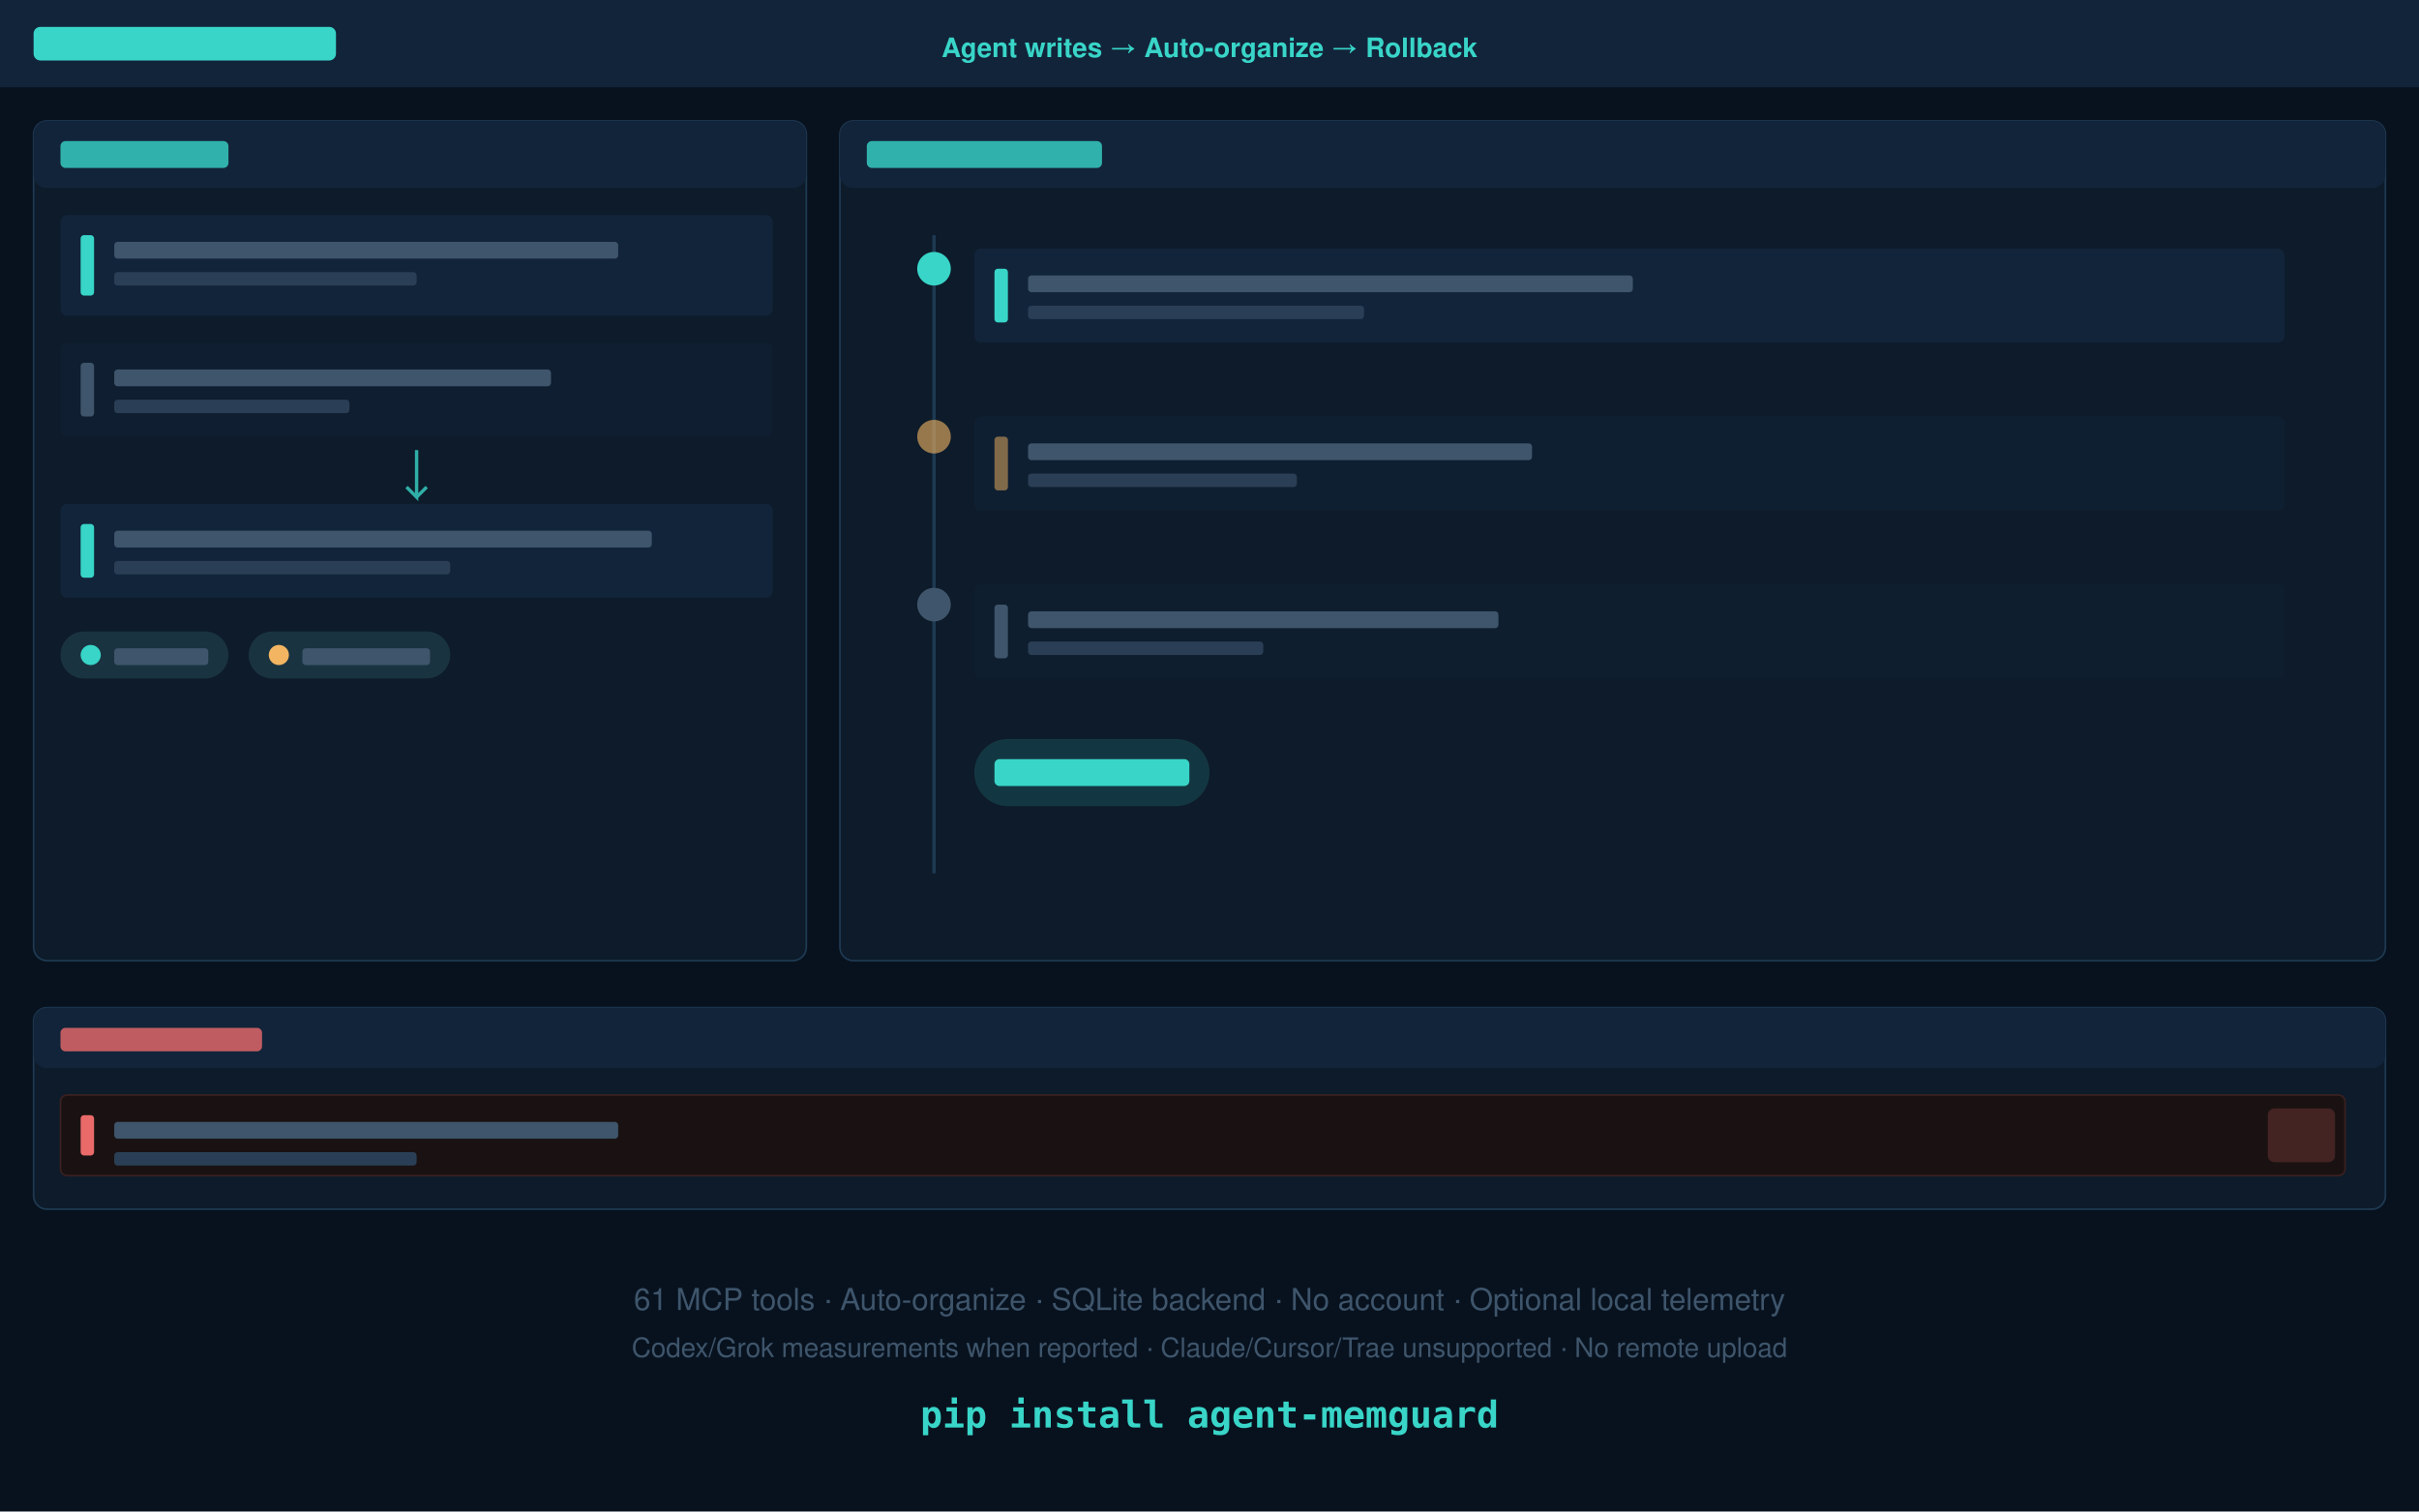
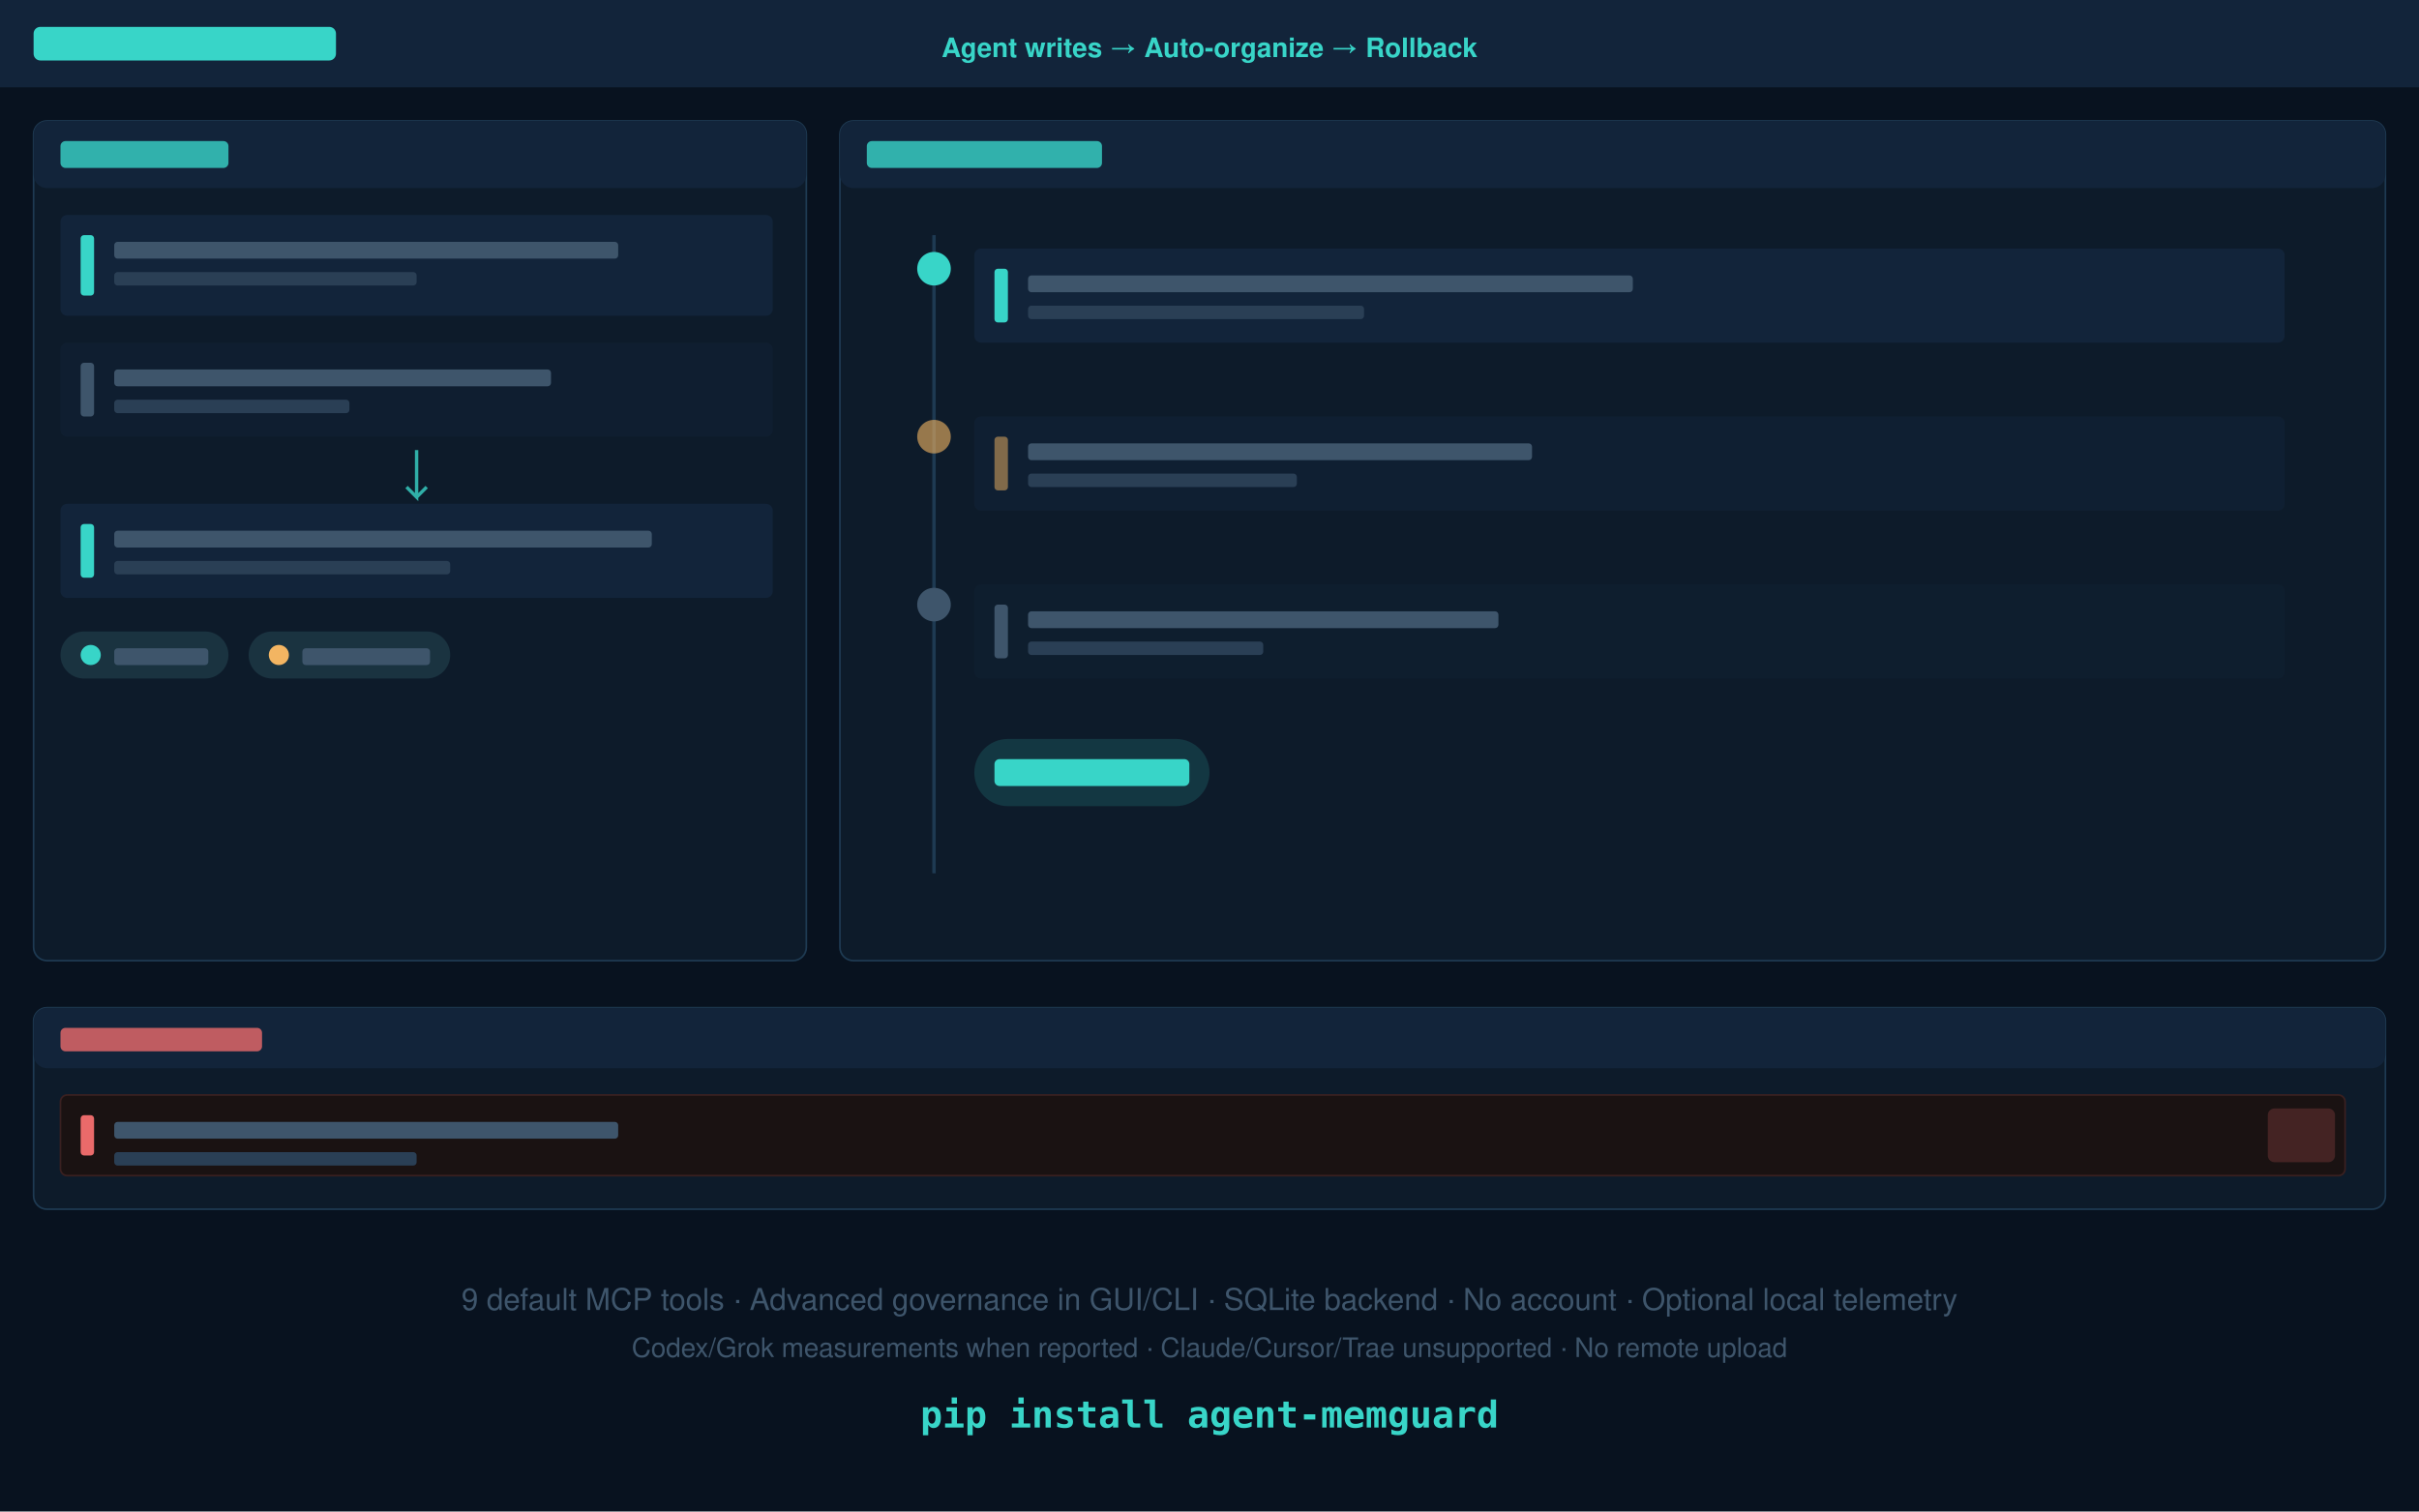
<svg xmlns="http://www.w3.org/2000/svg" width="1440" height="900" viewBox="0 0 1440 900" font-family="'Segoe UI', Helvetica, Arial, sans-serif">
  <style>
    @media (prefers-reduced-motion:reduce){
      animate,animateTransform{display:none}
    }
  </style>
  <rect width="1440" height="900" fill="#08121F" />
  <rect width="1440" height="52" fill="#12243A" />
  <rect x="20" y="16" width="180" height="20" rx="4" fill="#38D5C8" />
  <text x="720" y="34" font-size="16" font-weight="600" fill="#38D5C8" text-anchor="middle">Agent writes → Auto-organize → Rollback</text>
  <rect x="20" y="72" width="460" height="500" rx="8" fill="#0D1B2A" stroke="#1E3A52" stroke-width="1" />
  <rect x="20" y="72" width="460" height="40" rx="8" fill="#12243A" />
  <rect x="36" y="84" width="100" height="16" rx="3" fill="#38D5C8" opacity="0.8" />
  <rect x="36" y="128" width="424" height="60" rx="4" fill="#12243A" />
  <rect x="48" y="140" width="8" height="36" rx="2" fill="#38D5C8">
    <animate attributeName="opacity" values="0;1;1;0.4" dur="6s" repeatCount="indefinite" />
  </rect>
  <rect x="68" y="144" width="300" height="10" rx="2" fill="#3E556B" />
  <rect x="68" y="162" width="180" height="8" rx="2" fill="#2A3F55" />
  <rect x="36" y="204" width="424" height="56" rx="4" fill="#12243A" opacity="0.4">
    <animate attributeName="opacity" values="0.8;0.4;0.4;0.8" dur="6s" repeatCount="indefinite" />
  </rect>
  <rect x="48" y="216" width="8" height="32" rx="2" fill="#3E556B" />
  <rect x="68" y="220" width="260" height="10" rx="2" fill="#3E556B" />
  <rect x="68" y="238" width="140" height="8" rx="2" fill="#2A3F55" />
  <g opacity="0.8">
    <path d="M 248 268 L 248 296 L 242 290 M 248 296 L 254 290" stroke="#38D5C8" stroke-width="2" fill="none">
      <animate attributeName="opacity" values="0;0;1;1;0" dur="6s" repeatCount="indefinite" keyTimes="0;0.2;0.3;0.8;1" />
    </path>
  </g>
  <rect x="36" y="300" width="424" height="56" rx="4" fill="#12243A">
    <animate attributeName="fill" values="#12243A;#12243A;#0D2A20;#0D2A20;#12243A" dur="6s" repeatCount="indefinite" keyTimes="0;0.2;0.3;0.8;1" />
  </rect>
  <rect x="48" y="312" width="8" height="32" rx="2" fill="#38D5C8" />
  <rect x="68" y="316" width="320" height="10" rx="2" fill="#3E556B" />
  <rect x="68" y="334" width="200" height="8" rx="2" fill="#2A3F55" />
  <rect x="36" y="376" width="100" height="28" rx="14" fill="#1A3340">
    <animate attributeName="opacity" values="0.4;0.4;1;1;0.4" dur="6s" repeatCount="indefinite" keyTimes="0;0.2;0.3;0.8;1" />
  </rect>
  <rect x="48" y="384" width="12" height="12" rx="6" fill="#38D5C8" />
  <rect x="68" y="386" width="56" height="10" rx="2" fill="#3E556B" />
  <rect x="148" y="376" width="120" height="28" rx="14" fill="#1A3340">
    <animate attributeName="opacity" values="0.4;0.4;1;1;0.4" dur="6s" repeatCount="indefinite" keyTimes="0;0.2;0.3;0.8;1" />
  </rect>
  <rect x="160" y="384" width="12" height="12" rx="6" fill="#F3B562" />
  <rect x="180" y="386" width="76" height="10" rx="2" fill="#3E556B" />
  <rect x="500" y="72" width="920" height="500" rx="8" fill="#0D1B2A" stroke="#1E3A52" stroke-width="1" />
  <rect x="500" y="72" width="920" height="40" rx="8" fill="#12243A" />
  <rect x="516" y="84" width="140" height="16" rx="3" fill="#38D5C8" opacity="0.8" />
  <line x1="556" y1="140" x2="556" y2="520" stroke="#1E3A52" stroke-width="2" />
  <circle cx="556" cy="160" r="10" fill="#38D5C8">
    <animate attributeName="r" values="10;10;10;10;14;10" dur="6s" repeatCount="indefinite" keyTimes="0;0.2;0.3;0.7;0.8;1" />
  </circle>
  <rect x="580" y="148" width="780" height="56" rx="4" fill="#12243A">
    <animate attributeName="fill" values="#12243A;#12243A;#0D2A20;#0D2A20;#1A1212;#12243A" dur="6s" repeatCount="indefinite" keyTimes="0;0.2;0.3;0.7;0.8;1" />
  </rect>
  <rect x="592" y="160" width="8" height="32" rx="2" fill="#38D5C8" />
  <rect x="612" y="164" width="360" height="10" rx="2" fill="#3E556B" />
  <rect x="612" y="182" width="200" height="8" rx="2" fill="#2A3F55" />
  <circle cx="556" cy="260" r="10" fill="#F3B562" opacity="0.6" />
  <rect x="580" y="248" width="780" height="56" rx="4" fill="#12243A" opacity="0.5" />
  <rect x="592" y="260" width="8" height="32" rx="2" fill="#F3B562" opacity="0.5" />
  <rect x="612" y="264" width="300" height="10" rx="2" fill="#3E556B" />
  <rect x="612" y="282" width="160" height="8" rx="2" fill="#2A3F55" />
  <circle cx="556" cy="360" r="10" fill="#3E556B">
    <animate attributeName="fill" values="#3E556B;#3E556B;#3E556B;#3E556B;#38D5C8;#3E556B" dur="6s" repeatCount="indefinite" keyTimes="0;0.2;0.3;0.7;0.8;1" />
  </circle>
  <rect x="580" y="348" width="780" height="56" rx="4" fill="#12243A" opacity="0.3">
    <animate attributeName="opacity" values="0.3;0.3;0.3;0.3;0.8;0.3" dur="6s" repeatCount="indefinite" keyTimes="0;0.2;0.3;0.7;0.8;1" />
  </rect>
  <rect x="592" y="360" width="8" height="32" rx="2" fill="#3E556B">
    <animate attributeName="fill" values="#3E556B;#3E556B;#3E556B;#3E556B;#38D5C8;#3E556B" dur="6s" repeatCount="indefinite" keyTimes="0;0.2;0.3;0.7;0.8;1" />
  </rect>
  <rect x="612" y="364" width="280" height="10" rx="2" fill="#3E556B" />
  <rect x="612" y="382" width="140" height="8" rx="2" fill="#2A3F55" />
  <rect x="580" y="440" width="140" height="40" rx="20" fill="#38D5C8" opacity="0.15">
    <animate attributeName="opacity" values="0.15;0.15;0.15;0.15;0.4;0.15" dur="6s" repeatCount="indefinite" keyTimes="0;0.2;0.3;0.7;0.8;1" />
  </rect>
  <rect x="592" y="452" width="116" height="16" rx="3" fill="#38D5C8">
    <animate attributeName="opacity" values="0.4;0.4;0.4;0.4;1;0.4" dur="6s" repeatCount="indefinite" keyTimes="0;0.2;0.3;0.7;0.8;1" />
  </rect>
  <path d="M 556 380 Q 520 420 556 460" stroke="#38D5C8" stroke-width="2" fill="none" stroke-dasharray="4 4" opacity="0">
    <animate attributeName="opacity" values="0;0;0;0;0.8;0" dur="6s" repeatCount="indefinite" keyTimes="0;0.2;0.3;0.7;0.8;1" />
  </path>
  <rect x="20" y="600" width="1400" height="120" rx="8" fill="#0D1B2A" stroke="#1E3A52" stroke-width="1" />
  <rect x="20" y="600" width="1400" height="36" rx="8" fill="#12243A" />
  <rect x="36" y="612" width="120" height="14" rx="3" fill="#EA6A6A" opacity="0.8" />
  <rect x="36" y="652" width="1360" height="48" rx="4" fill="#1A1212" stroke="#3A2020" stroke-width="1" />
  <rect x="48" y="664" width="8" height="24" rx="2" fill="#EA6A6A" />
  <rect x="68" y="668" width="300" height="10" rx="2" fill="#3E556B" />
  <rect x="68" y="686" width="180" height="8" rx="2" fill="#2A3F55" />
  <rect x="1350" y="660" width="40" height="32" rx="4" fill="#EA6A6A" opacity="0.2" />
-   <text x="720" y="780" font-size="18" fill="#3E556B" text-anchor="middle">61 MCP tools · Auto-organize · SQLite backend · No account · Optional local telemetry</text>
+   <text x="720" y="780" font-size="18" fill="#3E556B" text-anchor="middle">9 default MCP tools · Advanced governance in GUI/CLI · SQLite backend · No account · Optional local telemetry</text>
  <text x="720" y="808" font-size="16" fill="#3E556B" text-anchor="middle">Codex/Grok measurements when reported · Claude/Cursor/Trae unsupported · No remote upload</text>
  <text x="720" y="850" font-size="22" font-weight="600" fill="#38D5C8" text-anchor="middle" font-family="'Cascadia Code', 'Consolas', monospace">pip install agent-memguard</text>
</svg>
